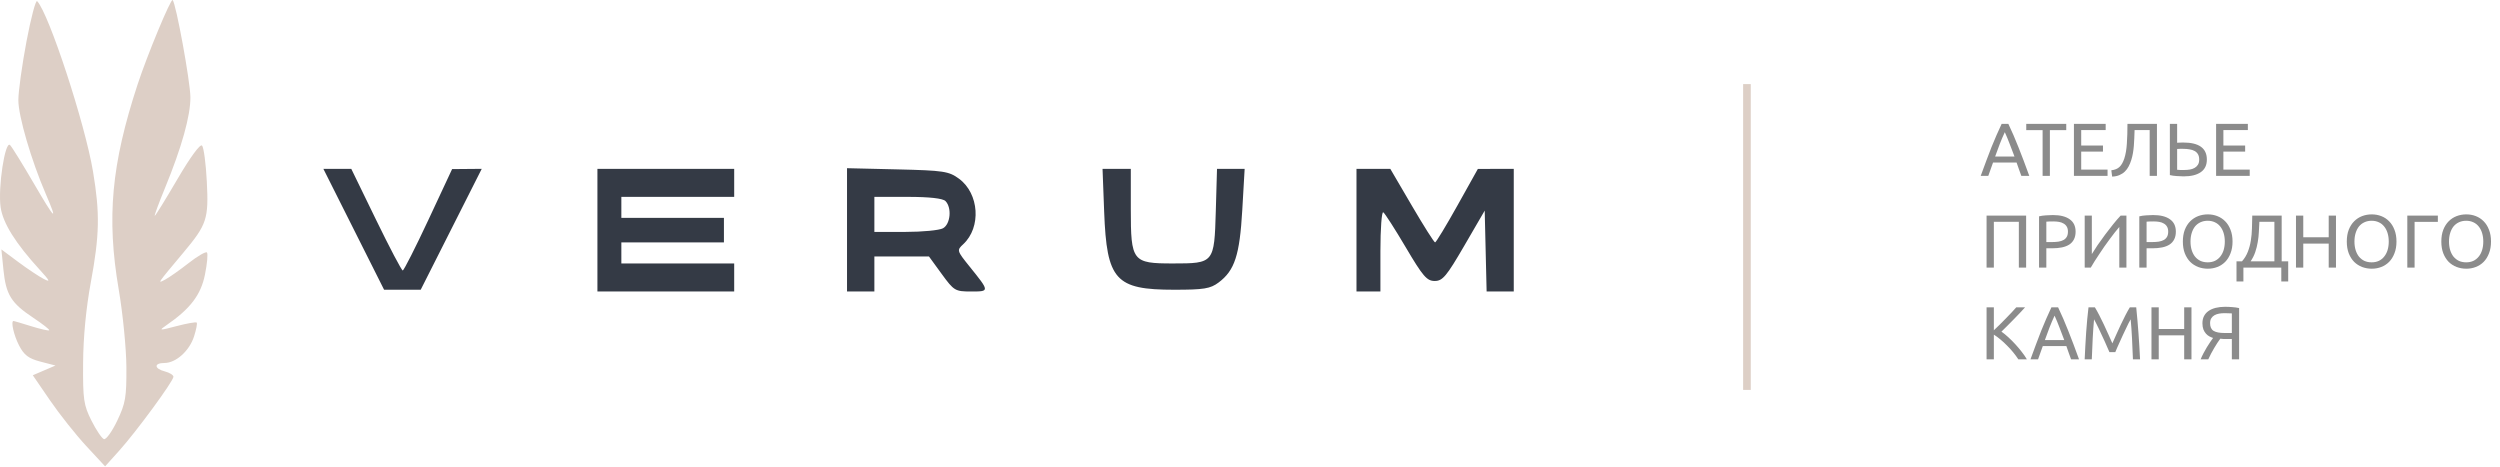
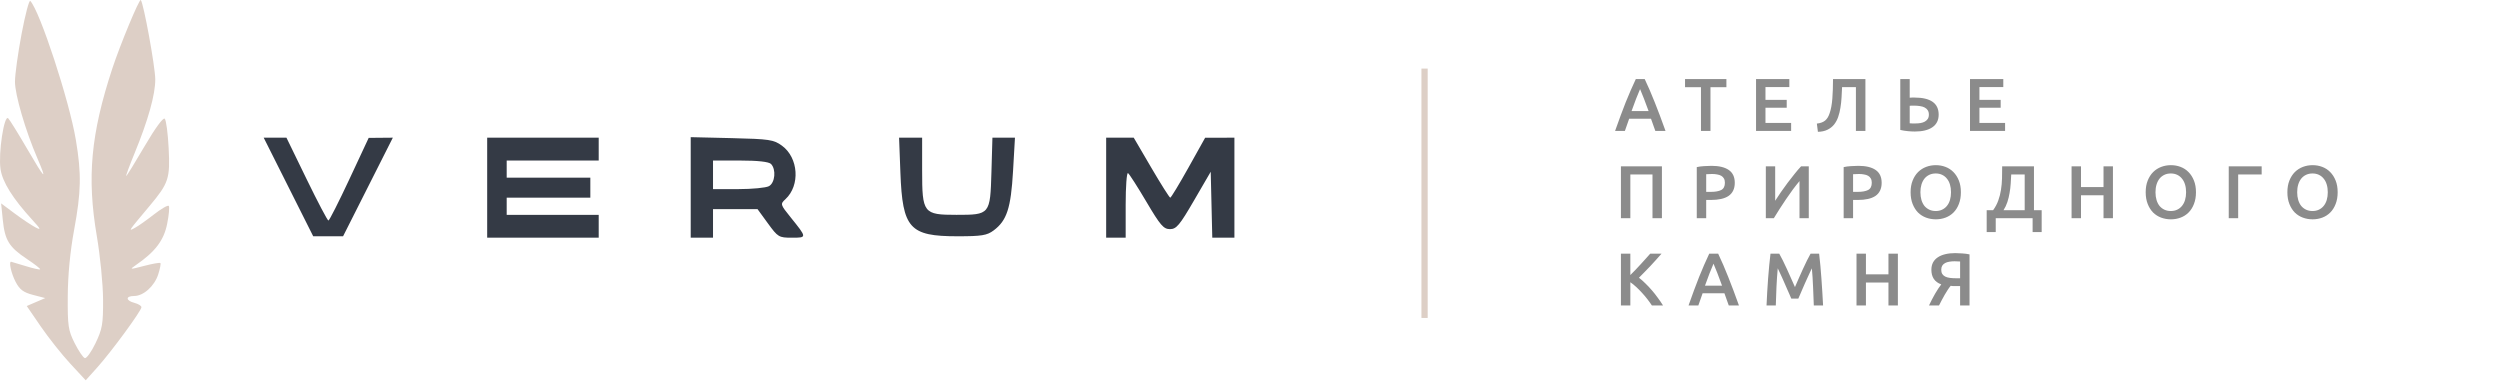
- <svg xmlns="http://www.w3.org/2000/svg" width="327" height="61" viewBox="0 0 327 61" fill="none">
+ <svg xmlns="http://www.w3.org/2000/svg" width="401" height="61" viewBox="0 0 401 61" fill="none">
  <rect x="228" y="11" width="1" height="40" fill="#DDCFC6" />
  <path fill-rule="evenodd" clip-rule="evenodd" d="M46.268 29.991L50.239 37.898H52.634H55.029L59.02 29.991L63.012 22.084L61.073 22.101L59.136 22.118L56.039 28.748C54.336 32.394 52.823 35.377 52.678 35.377C52.532 35.377 50.958 32.386 49.179 28.73L45.946 22.084H44.122H42.297L46.268 29.991ZM78.143 30.105V38.127H87.087H96.032V36.293V34.46H88.653H81.273V33.085V31.71H87.982H94.69V30.105V28.501H87.982H81.273V27.126V25.751H88.653H96.032V23.917V22.084H87.087H78.143V30.105ZM110.79 30.063V38.127H112.579H114.368V35.835V33.543H117.938H121.506L123.176 35.835C124.778 38.035 124.933 38.127 127.012 38.127C129.461 38.127 129.462 38.141 126.824 34.866C125.15 32.788 125.136 32.737 125.989 31.946C128.374 29.734 128.083 25.31 125.426 23.367C124.107 22.403 123.421 22.3 117.387 22.156L110.79 22V30.063ZM144.424 27.699C144.763 36.645 145.888 37.898 153.58 37.898C157.473 37.898 158.314 37.761 159.394 36.951C161.499 35.373 162.149 33.384 162.49 27.47L162.8 22.084H160.993H159.185L159.026 27.622C158.83 34.415 158.793 34.46 153.415 34.46C148.113 34.46 147.91 34.198 147.91 27.355V22.084H146.061H144.212L144.424 27.699ZM177.428 30.105V38.127H178.993H180.558V32.828C180.558 29.915 180.727 27.637 180.933 27.768C181.139 27.898 182.47 29.973 183.89 32.378C186.113 36.144 186.636 36.752 187.661 36.752C188.691 36.752 189.206 36.139 191.524 32.15L194.199 27.548L194.325 32.838L194.45 38.127H196.225H198V30.105V22.084L195.652 22.09L193.304 22.097L190.621 26.9C189.145 29.542 187.835 31.705 187.71 31.707C187.585 31.708 186.216 29.544 184.667 26.897L181.851 22.084H179.639H177.428V30.105ZM123.671 26.301C124.521 27.172 124.323 29.322 123.342 29.86C122.866 30.121 120.653 30.334 118.423 30.334H114.368V28.043V25.751H118.751C121.564 25.751 123.326 25.948 123.671 26.301Z" fill="#343A45" />
  <path d="M2.401 13.101C2.401 11.966 2.88 8.511 3.464 5.422C4.048 2.333 4.676 -0.039 4.858 0.151C6.393 1.75 11.121 16.167 12.168 22.443C13.082 27.92 13.025 30.736 11.875 36.952C11.256 40.301 10.891 44.123 10.869 47.487C10.838 52.269 10.941 52.98 11.962 55.015C12.582 56.251 13.316 57.34 13.595 57.436C13.873 57.531 14.654 56.451 15.329 55.036C16.42 52.752 16.554 51.966 16.532 48.023C16.518 45.581 16.066 41.004 15.527 37.852C13.926 28.472 14.569 21.495 18 11.038C19.256 7.208 22.347 -0.234 22.581 0.006C23.023 0.459 24.886 10.643 24.904 12.709C24.925 15.133 23.762 19.292 21.583 24.587C20.76 26.589 20.157 28.227 20.244 28.227C20.331 28.227 21.666 26.067 23.21 23.426C24.897 20.544 26.182 18.792 26.426 19.042C26.65 19.272 26.932 21.392 27.052 23.754C27.302 28.647 27.065 29.364 23.988 33.04C20.468 37.244 20.536 37.143 21.634 36.553C22.163 36.269 23.541 35.297 24.697 34.392C25.853 33.488 26.92 32.872 27.068 33.023C27.216 33.175 27.1 34.478 26.809 35.92C26.276 38.567 24.896 40.382 21.792 42.52C20.727 43.253 20.789 43.26 23.113 42.651C24.454 42.299 25.631 42.093 25.729 42.193C25.826 42.293 25.67 43.107 25.382 44.002C24.77 45.903 23.014 47.478 21.508 47.478C20.111 47.478 20.151 48.218 21.568 48.583C22.183 48.742 22.686 49.055 22.686 49.281C22.686 49.846 17.862 56.422 15.602 58.937L13.748 61L11.273 58.33C9.912 56.861 7.784 54.179 6.544 52.371L4.29 49.083L5.774 48.447L7.257 47.811L5.292 47.301C3.745 46.899 3.15 46.451 2.497 45.194C1.8 43.854 1.378 41.965 1.778 41.983C1.84 41.986 2.879 42.295 4.088 42.671C5.297 43.047 6.354 43.285 6.436 43.202C6.518 43.117 5.571 42.375 4.331 41.551C1.456 39.642 0.777 38.545 0.448 35.274L0.181 32.624L2.377 34.259C3.585 35.158 5.077 36.153 5.692 36.471C6.637 36.959 6.558 36.773 5.186 35.273C2.031 31.824 0.387 29.195 0.083 27.116C-0.288 24.581 0.667 18.31 1.322 18.981C1.572 19.237 2.958 21.474 4.401 23.952C7.235 28.816 7.624 29.164 5.989 25.374C4.089 20.972 2.4 15.194 2.401 13.101Z" fill="#DDCFC6" />
-   <path d="M264.389 23C264.278 22.706 264.173 22.418 264.075 22.136C263.977 21.848 263.875 21.557 263.77 21.263H260.688L260.07 23H259.079C259.34 22.28 259.586 21.616 259.815 21.007C260.044 20.392 260.266 19.81 260.482 19.26C260.705 18.71 260.924 18.187 261.14 17.69C261.356 17.186 261.582 16.689 261.817 16.198H262.691C262.926 16.689 263.152 17.186 263.368 17.69C263.584 18.187 263.8 18.71 264.016 19.26C264.238 19.81 264.464 20.392 264.693 21.007C264.922 21.616 265.168 22.28 265.429 23H264.389ZM263.496 20.477C263.286 19.908 263.077 19.358 262.867 18.828C262.665 18.292 262.452 17.778 262.229 17.287C262 17.778 261.781 18.292 261.572 18.828C261.369 19.358 261.166 19.908 260.963 20.477H263.496ZM270.265 16.198V17.022H268.125V23H267.173V17.022H265.033V16.198H270.265ZM271.27 23V16.198H275.422V17.012H272.222V19.034H275.069V19.829H272.222V22.185H275.668V23H271.27ZM279.204 17.012C279.191 17.379 279.178 17.735 279.165 18.082C279.152 18.423 279.132 18.756 279.106 19.084C279.08 19.404 279.041 19.718 278.988 20.026C278.936 20.333 278.864 20.634 278.772 20.929C278.681 21.223 278.566 21.502 278.429 21.763C278.298 22.018 278.131 22.244 277.928 22.441C277.732 22.63 277.496 22.784 277.221 22.902C276.953 23.02 276.636 23.085 276.269 23.098L276.161 22.274C276.619 22.221 276.973 22.077 277.221 21.842C277.477 21.606 277.686 21.246 277.85 20.762C278.033 20.212 278.147 19.551 278.193 18.779C278.246 18 278.272 17.14 278.272 16.198H282.129V23H281.177V17.012H279.204ZM288.657 20.87C288.657 21.603 288.392 22.153 287.862 22.519C287.332 22.886 286.586 23.069 285.624 23.069C285.349 23.069 285.048 23.056 284.721 23.029C284.394 23.01 284.093 22.967 283.818 22.902V16.198H284.77V18.671C284.901 18.658 285.032 18.652 285.163 18.652C285.3 18.645 285.434 18.642 285.565 18.642C287.626 18.642 288.657 19.384 288.657 20.87ZM287.656 20.87C287.656 20.595 287.604 20.366 287.499 20.183C287.394 20 287.247 19.856 287.057 19.751C286.874 19.646 286.651 19.574 286.39 19.535C286.134 19.489 285.85 19.466 285.536 19.466C285.411 19.466 285.284 19.466 285.153 19.466C285.029 19.466 284.901 19.473 284.77 19.486V22.205C284.888 22.218 285.019 22.228 285.163 22.234C285.313 22.234 285.493 22.234 285.703 22.234C285.958 22.234 286.203 22.215 286.439 22.175C286.674 22.136 286.88 22.064 287.057 21.959C287.24 21.855 287.384 21.717 287.489 21.547C287.6 21.371 287.656 21.145 287.656 20.87ZM289.866 23V16.198H294.019V17.012H290.819V19.034H293.665V19.829H290.819V22.185H294.264V23H289.866ZM265.017 28.198V35H264.065V29.012H260.796V35H259.844V28.198H265.017ZM268.514 28.129C269.469 28.129 270.202 28.312 270.712 28.679C271.229 29.039 271.488 29.578 271.488 30.298C271.488 30.691 271.416 31.028 271.272 31.309C271.134 31.584 270.932 31.81 270.663 31.987C270.401 32.157 270.081 32.281 269.701 32.36C269.322 32.438 268.893 32.477 268.415 32.477H267.66V35H266.707V28.296C266.976 28.23 267.274 28.188 267.601 28.168C267.934 28.142 268.239 28.129 268.514 28.129ZM268.592 28.963C268.186 28.963 267.876 28.973 267.66 28.993V31.663H268.376C268.703 31.663 268.998 31.643 269.26 31.604C269.521 31.558 269.741 31.486 269.917 31.388C270.1 31.283 270.241 31.142 270.339 30.966C270.437 30.789 270.487 30.563 270.487 30.288C270.487 30.027 270.434 29.811 270.33 29.641C270.231 29.471 270.094 29.336 269.917 29.238C269.747 29.134 269.548 29.061 269.318 29.022C269.089 28.983 268.847 28.963 268.592 28.963ZM272.679 35V28.198H273.612V33.233C273.821 32.886 274.076 32.49 274.377 32.045C274.685 31.601 275.009 31.149 275.349 30.691C275.696 30.226 276.043 29.778 276.39 29.346C276.743 28.908 277.074 28.525 277.381 28.198H278.137V35H277.204V29.69C277.021 29.899 276.822 30.141 276.606 30.416C276.39 30.691 276.167 30.985 275.938 31.299C275.709 31.607 275.477 31.928 275.241 32.261C275.012 32.595 274.79 32.926 274.574 33.253C274.358 33.573 274.155 33.884 273.965 34.185C273.782 34.486 273.618 34.758 273.474 35H272.679ZM281.627 28.129C282.582 28.129 283.315 28.312 283.826 28.679C284.342 29.039 284.601 29.578 284.601 30.298C284.601 30.691 284.529 31.028 284.385 31.309C284.248 31.584 284.045 31.81 283.776 31.987C283.515 32.157 283.194 32.281 282.814 32.36C282.435 32.438 282.006 32.477 281.529 32.477H280.773V35H279.821V28.296C280.089 28.23 280.387 28.188 280.714 28.168C281.048 28.142 281.352 28.129 281.627 28.129ZM281.705 28.963C281.3 28.963 280.989 28.973 280.773 28.993V31.663H281.489C281.817 31.663 282.111 31.643 282.373 31.604C282.635 31.558 282.854 31.486 283.03 31.388C283.214 31.283 283.354 31.142 283.453 30.966C283.551 30.789 283.6 30.563 283.6 30.288C283.6 30.027 283.547 29.811 283.443 29.641C283.345 29.471 283.207 29.336 283.03 29.238C282.86 29.134 282.661 29.061 282.432 29.022C282.203 28.983 281.961 28.963 281.705 28.963ZM285.518 31.594C285.518 31.012 285.603 30.498 285.773 30.053C285.95 29.608 286.185 29.238 286.48 28.944C286.781 28.643 287.128 28.417 287.52 28.266C287.919 28.116 288.341 28.041 288.786 28.041C289.225 28.041 289.637 28.116 290.023 28.266C290.416 28.417 290.759 28.643 291.054 28.944C291.348 29.238 291.581 29.608 291.751 30.053C291.927 30.498 292.016 31.012 292.016 31.594C292.016 32.176 291.927 32.69 291.751 33.135C291.581 33.58 291.348 33.953 291.054 34.254C290.759 34.548 290.416 34.771 290.023 34.922C289.637 35.072 289.225 35.147 288.786 35.147C288.341 35.147 287.919 35.072 287.52 34.922C287.128 34.771 286.781 34.548 286.48 34.254C286.185 33.953 285.95 33.58 285.773 33.135C285.603 32.69 285.518 32.176 285.518 31.594ZM286.519 31.594C286.519 32.006 286.571 32.383 286.676 32.723C286.781 33.056 286.928 33.341 287.118 33.577C287.314 33.812 287.55 33.995 287.824 34.126C288.106 34.251 288.42 34.313 288.767 34.313C289.114 34.313 289.424 34.251 289.699 34.126C289.974 33.995 290.206 33.812 290.396 33.577C290.592 33.341 290.743 33.056 290.848 32.723C290.952 32.383 291.005 32.006 291.005 31.594C291.005 31.182 290.952 30.809 290.848 30.475C290.743 30.135 290.592 29.847 290.396 29.611C290.206 29.376 289.974 29.196 289.699 29.071C289.424 28.94 289.114 28.875 288.767 28.875C288.42 28.875 288.106 28.94 287.824 29.071C287.55 29.196 287.314 29.376 287.118 29.611C286.928 29.847 286.781 30.135 286.676 30.475C286.571 30.809 286.519 31.182 286.519 31.594ZM293.437 35V36.816H292.534V34.185H293.251C293.585 33.806 293.84 33.387 294.017 32.929C294.2 32.464 294.331 31.977 294.409 31.466C294.494 30.949 294.543 30.416 294.556 29.866C294.576 29.317 294.589 28.761 294.596 28.198H298.443V34.185H299.297V36.816H298.394V35H293.437ZM295.528 29.012C295.509 29.444 295.486 29.886 295.459 30.337C295.44 30.782 295.391 31.227 295.312 31.672C295.24 32.111 295.132 32.543 294.988 32.968C294.844 33.394 294.641 33.799 294.38 34.185H297.491V29.012H295.528ZM304.595 28.198H305.547V35H304.595V31.859H301.267V35H300.315V28.198H301.267V31.034H304.595V28.198ZM306.961 31.594C306.961 31.012 307.046 30.498 307.216 30.053C307.393 29.608 307.628 29.238 307.923 28.944C308.224 28.643 308.571 28.417 308.963 28.266C309.362 28.116 309.785 28.041 310.23 28.041C310.668 28.041 311.08 28.116 311.466 28.266C311.859 28.417 312.202 28.643 312.497 28.944C312.791 29.238 313.024 29.608 313.194 30.053C313.371 30.498 313.459 31.012 313.459 31.594C313.459 32.176 313.371 32.69 313.194 33.135C313.024 33.58 312.791 33.953 312.497 34.254C312.202 34.548 311.859 34.771 311.466 34.922C311.08 35.072 310.668 35.147 310.23 35.147C309.785 35.147 309.362 35.072 308.963 34.922C308.571 34.771 308.224 34.548 307.923 34.254C307.628 33.953 307.393 33.58 307.216 33.135C307.046 32.69 306.961 32.176 306.961 31.594ZM307.962 31.594C307.962 32.006 308.014 32.383 308.119 32.723C308.224 33.056 308.371 33.341 308.561 33.577C308.757 33.812 308.993 33.995 309.268 34.126C309.549 34.251 309.863 34.313 310.21 34.313C310.557 34.313 310.868 34.251 311.142 34.126C311.417 33.995 311.65 33.812 311.839 33.577C312.036 33.341 312.186 33.056 312.291 32.723C312.396 32.383 312.448 32.006 312.448 31.594C312.448 31.182 312.396 30.809 312.291 30.475C312.186 30.135 312.036 29.847 311.839 29.611C311.65 29.376 311.417 29.196 311.142 29.071C310.868 28.94 310.557 28.875 310.21 28.875C309.863 28.875 309.549 28.94 309.268 29.071C308.993 29.196 308.757 29.376 308.561 29.611C308.371 29.847 308.224 30.135 308.119 30.475C308.014 30.809 307.962 31.182 307.962 31.594ZM318.871 28.198V29.022H315.828V35H314.876V28.198H318.871ZM319.326 31.594C319.326 31.012 319.411 30.498 319.582 30.053C319.758 29.608 319.994 29.238 320.288 28.944C320.589 28.643 320.936 28.417 321.329 28.266C321.728 28.116 322.15 28.041 322.595 28.041C323.033 28.041 323.446 28.116 323.832 28.266C324.224 28.417 324.568 28.643 324.862 28.944C325.157 29.238 325.389 29.608 325.559 30.053C325.736 30.498 325.824 31.012 325.824 31.594C325.824 32.176 325.736 32.69 325.559 33.135C325.389 33.58 325.157 33.953 324.862 34.254C324.568 34.548 324.224 34.771 323.832 34.922C323.446 35.072 323.033 35.147 322.595 35.147C322.15 35.147 321.728 35.072 321.329 34.922C320.936 34.771 320.589 34.548 320.288 34.254C319.994 33.953 319.758 33.58 319.582 33.135C319.411 32.69 319.326 32.176 319.326 31.594ZM320.328 31.594C320.328 32.006 320.38 32.383 320.485 32.723C320.589 33.056 320.737 33.341 320.926 33.577C321.123 33.812 321.358 33.995 321.633 34.126C321.914 34.251 322.229 34.313 322.575 34.313C322.922 34.313 323.233 34.251 323.508 34.126C323.783 33.995 324.015 33.812 324.205 33.577C324.401 33.341 324.552 33.056 324.656 32.723C324.761 32.383 324.813 32.006 324.813 31.594C324.813 31.182 324.761 30.809 324.656 30.475C324.552 30.135 324.401 29.847 324.205 29.611C324.015 29.376 323.783 29.196 323.508 29.071C323.233 28.94 322.922 28.875 322.575 28.875C322.229 28.875 321.914 28.94 321.633 29.071C321.358 29.196 321.123 29.376 320.926 29.611C320.737 29.847 320.589 30.135 320.485 30.475C320.38 30.809 320.328 31.182 320.328 31.594ZM264.88 40.198C264.677 40.42 264.448 40.669 264.193 40.944C263.937 41.212 263.669 41.49 263.388 41.778C263.113 42.059 262.838 42.337 262.563 42.612C262.288 42.887 262.03 43.142 261.788 43.378C262.069 43.574 262.367 43.816 262.681 44.104C262.995 44.392 263.303 44.7 263.604 45.027C263.905 45.354 264.186 45.688 264.448 46.028C264.716 46.368 264.939 46.692 265.115 47H263.996C263.8 46.692 263.574 46.385 263.319 46.077C263.064 45.763 262.792 45.465 262.504 45.184C262.223 44.896 261.935 44.631 261.64 44.389C261.353 44.147 261.071 43.941 260.796 43.771V47H259.844V40.198H260.796V43.201C261.025 42.985 261.277 42.743 261.552 42.475C261.827 42.2 262.098 41.925 262.367 41.65C262.635 41.376 262.887 41.114 263.123 40.865C263.365 40.61 263.568 40.388 263.731 40.198H264.88ZM270.898 47C270.786 46.706 270.682 46.418 270.583 46.136C270.485 45.848 270.384 45.557 270.279 45.263H267.197L266.579 47H265.587C265.849 46.28 266.094 45.616 266.323 45.007C266.552 44.392 266.775 43.81 266.991 43.26C267.213 42.711 267.433 42.187 267.649 41.69C267.864 41.186 268.09 40.688 268.326 40.198H269.199C269.435 40.688 269.661 41.186 269.877 41.69C270.093 42.187 270.309 42.711 270.525 43.26C270.747 43.81 270.973 44.392 271.202 45.007C271.431 45.616 271.676 46.28 271.938 47H270.898ZM270.004 44.477C269.795 43.908 269.585 43.358 269.376 42.828C269.173 42.292 268.961 41.778 268.738 41.287C268.509 41.778 268.29 42.292 268.08 42.828C267.878 43.358 267.675 43.908 267.472 44.477H270.004ZM275.914 46.058C275.849 45.901 275.76 45.701 275.649 45.459C275.544 45.217 275.43 44.955 275.306 44.674C275.181 44.392 275.047 44.104 274.903 43.81C274.766 43.509 274.635 43.227 274.511 42.966C274.386 42.697 274.268 42.459 274.157 42.249C274.052 42.04 273.967 41.88 273.902 41.768C273.83 42.54 273.771 43.378 273.725 44.281C273.679 45.178 273.64 46.084 273.607 47H272.675C272.701 46.411 272.731 45.819 272.763 45.223C272.796 44.621 272.832 44.032 272.871 43.456C272.917 42.874 272.963 42.308 273.009 41.758C273.061 41.209 273.117 40.688 273.176 40.198H274.01C274.187 40.486 274.376 40.826 274.579 41.218C274.782 41.611 274.985 42.023 275.188 42.455C275.391 42.881 275.587 43.309 275.777 43.741C275.967 44.166 276.14 44.556 276.297 44.909C276.454 44.556 276.627 44.166 276.817 43.741C277.007 43.309 277.203 42.881 277.406 42.455C277.609 42.023 277.812 41.611 278.015 41.218C278.218 40.826 278.407 40.486 278.584 40.198H279.418C279.641 42.39 279.808 44.657 279.919 47H278.987C278.954 46.084 278.915 45.178 278.869 44.281C278.823 43.378 278.764 42.54 278.692 41.768C278.627 41.88 278.538 42.04 278.427 42.249C278.322 42.459 278.208 42.697 278.083 42.966C277.959 43.227 277.825 43.509 277.681 43.81C277.544 44.104 277.413 44.392 277.288 44.674C277.164 44.955 277.046 45.217 276.935 45.459C276.83 45.701 276.745 45.901 276.68 46.058H275.914ZM285.692 40.198H286.644V47H285.692V43.859H282.364V47H281.412V40.198H282.364V43.034H285.692V40.198ZM290.973 40.963C290.725 40.963 290.486 40.983 290.257 41.022C290.034 41.062 289.835 41.13 289.658 41.228C289.481 41.327 289.341 41.461 289.236 41.631C289.131 41.801 289.079 42.014 289.079 42.269C289.079 42.753 289.233 43.09 289.54 43.28C289.854 43.463 290.322 43.555 290.944 43.555H291.925V40.993C291.853 40.993 291.768 40.989 291.67 40.983C291.585 40.976 291.484 40.973 291.366 40.973C291.255 40.967 291.124 40.963 290.973 40.963ZM291.052 40.129C291.189 40.129 291.336 40.132 291.493 40.139C291.65 40.145 291.808 40.155 291.965 40.168C292.128 40.181 292.289 40.198 292.446 40.217C292.603 40.237 292.747 40.263 292.877 40.296V47H291.925V44.34H291.111C291.019 44.34 290.921 44.34 290.816 44.34C290.718 44.333 290.584 44.32 290.414 44.301C290.296 44.458 290.168 44.641 290.031 44.85C289.893 45.06 289.756 45.282 289.619 45.518C289.481 45.753 289.344 45.999 289.206 46.254C289.076 46.509 288.954 46.758 288.843 47H287.842C287.947 46.745 288.071 46.48 288.215 46.205C288.359 45.93 288.506 45.668 288.657 45.42C288.814 45.171 288.961 44.942 289.098 44.733C289.242 44.517 289.367 44.34 289.471 44.203C289.321 44.157 289.164 44.091 289 44.006C288.837 43.921 288.686 43.803 288.549 43.653C288.411 43.502 288.297 43.316 288.205 43.093C288.12 42.864 288.078 42.593 288.078 42.279C288.078 41.925 288.146 41.614 288.284 41.346C288.421 41.078 288.617 40.855 288.873 40.679C289.134 40.495 289.448 40.358 289.815 40.266C290.181 40.175 290.594 40.129 291.052 40.129Z" fill="#8B8B8B" />
+   <path d="M265.516 21C265.404 20.672 265.288 20.348 265.168 20.028C265.048 19.708 264.932 19.38 264.82 19.044H261.316C261.204 19.38 261.088 19.712 260.968 20.04C260.856 20.36 260.744 20.68 260.632 21H259.06C259.372 20.112 259.668 19.292 259.948 18.54C260.228 17.788 260.5 17.076 260.764 16.404C261.036 15.732 261.304 15.092 261.568 14.484C261.832 13.876 262.104 13.276 262.384 12.684H263.812C264.092 13.276 264.364 13.876 264.628 14.484C264.892 15.092 265.156 15.732 265.42 16.404C265.692 17.076 265.968 17.788 266.248 18.54C266.536 19.292 266.836 20.112 267.148 21H265.516ZM263.068 14.292C262.884 14.716 262.672 15.232 262.432 15.84C262.2 16.448 261.956 17.108 261.7 17.82H264.436C264.18 17.108 263.932 16.444 263.692 15.828C263.452 15.212 263.244 14.7 263.068 14.292ZM276.915 12.684V13.992H274.359V21H272.835V13.992H270.279V12.684H276.915ZM281.669 21V12.684H287.009V13.968H283.181V16.02H286.589V17.28H283.181V19.716H287.297V21H281.669ZM295.468 13.98C295.444 14.524 295.416 15.08 295.384 15.648C295.352 16.208 295.292 16.752 295.204 17.28C295.124 17.8 295.004 18.292 294.844 18.756C294.684 19.22 294.464 19.628 294.184 19.98C293.904 20.324 293.552 20.6 293.128 20.808C292.712 21.016 292.2 21.128 291.592 21.144L291.424 19.824C291.712 19.792 291.964 19.736 292.18 19.656C292.396 19.576 292.584 19.472 292.744 19.344C292.904 19.208 293.044 19.044 293.164 18.852C293.284 18.652 293.388 18.42 293.476 18.156C293.692 17.532 293.836 16.752 293.908 15.816C293.98 14.88 294.016 13.836 294.016 12.684H299.212V21H297.688V13.98H295.468ZM310.962 18.384C310.962 19.272 310.626 19.948 309.954 20.412C309.29 20.868 308.354 21.096 307.146 21.096C306.81 21.096 306.43 21.076 306.006 21.036C305.59 20.996 305.19 20.932 304.806 20.844V12.684H306.318V15.672C306.454 15.656 306.582 15.648 306.702 15.648C306.822 15.648 306.946 15.648 307.074 15.648C309.666 15.648 310.962 16.56 310.962 18.384ZM306.966 16.944C306.87 16.944 306.766 16.944 306.654 16.944C306.542 16.944 306.43 16.952 306.318 16.968V19.776C306.43 19.784 306.558 19.792 306.702 19.8C306.854 19.8 307.034 19.8 307.242 19.8C307.522 19.8 307.79 19.78 308.046 19.74C308.31 19.692 308.538 19.616 308.73 19.512C308.93 19.4 309.09 19.256 309.21 19.08C309.33 18.896 309.39 18.664 309.39 18.384C309.39 18.104 309.33 17.872 309.21 17.688C309.098 17.504 308.934 17.356 308.718 17.244C308.51 17.132 308.258 17.056 307.962 17.016C307.666 16.968 307.334 16.944 306.966 16.944ZM315.988 21V12.684H321.328V13.968H317.5V16.02H320.908V17.28H317.5V19.716H321.616V21H315.988ZM266.572 26.684V35H265.06V27.98H261.508V35H259.996V26.684H266.572ZM274.514 26.6C275.722 26.6 276.646 26.82 277.286 27.26C277.934 27.7 278.258 28.388 278.258 29.324C278.258 29.812 278.17 30.232 277.994 30.584C277.826 30.928 277.578 31.212 277.25 31.436C276.922 31.652 276.522 31.812 276.05 31.916C275.578 32.02 275.038 32.072 274.43 32.072H273.674V35H272.162V26.804C272.514 26.724 272.902 26.672 273.326 26.648C273.758 26.616 274.154 26.6 274.514 26.6ZM274.622 27.908C274.238 27.908 273.922 27.92 273.674 27.944V30.776H274.406C275.134 30.776 275.694 30.676 276.086 30.476C276.478 30.268 276.674 29.88 276.674 29.312C276.674 29.04 276.622 28.812 276.518 28.628C276.414 28.444 276.27 28.3 276.086 28.196C275.902 28.092 275.682 28.02 275.426 27.98C275.178 27.932 274.91 27.908 274.622 27.908ZM283.239 35V26.684H284.739V32.204C285.011 31.772 285.319 31.308 285.663 30.812C286.015 30.308 286.375 29.808 286.743 29.312C287.119 28.816 287.491 28.34 287.859 27.884C288.227 27.42 288.571 27.02 288.891 26.684H290.127V35H288.639V29.048C288.303 29.448 287.947 29.9 287.571 30.404C287.203 30.9 286.839 31.416 286.479 31.952C286.119 32.48 285.771 33.008 285.435 33.536C285.099 34.056 284.795 34.544 284.523 35H283.239ZM298.074 26.6C299.282 26.6 300.206 26.82 300.846 27.26C301.494 27.7 301.818 28.388 301.818 29.324C301.818 29.812 301.73 30.232 301.554 30.584C301.386 30.928 301.138 31.212 300.81 31.436C300.482 31.652 300.082 31.812 299.61 31.916C299.138 32.02 298.598 32.072 297.99 32.072H297.234V35H295.722V26.804C296.074 26.724 296.462 26.672 296.886 26.648C297.318 26.616 297.714 26.6 298.074 26.6ZM298.182 27.908C297.798 27.908 297.482 27.92 297.234 27.944V30.776H297.966C298.694 30.776 299.254 30.676 299.646 30.476C300.038 30.268 300.234 29.88 300.234 29.312C300.234 29.04 300.182 28.812 300.078 28.628C299.974 28.444 299.83 28.3 299.646 28.196C299.462 28.092 299.242 28.02 298.986 27.98C298.738 27.932 298.47 27.908 298.182 27.908ZM308.034 30.836C308.034 31.292 308.09 31.708 308.202 32.084C308.314 32.452 308.474 32.768 308.682 33.032C308.898 33.288 309.158 33.488 309.462 33.632C309.766 33.776 310.11 33.848 310.494 33.848C310.87 33.848 311.21 33.776 311.514 33.632C311.818 33.488 312.074 33.288 312.282 33.032C312.498 32.768 312.662 32.452 312.774 32.084C312.886 31.708 312.942 31.292 312.942 30.836C312.942 30.38 312.886 29.968 312.774 29.6C312.662 29.224 312.498 28.908 312.282 28.652C312.074 28.388 311.818 28.184 311.514 28.04C311.21 27.896 310.87 27.824 310.494 27.824C310.11 27.824 309.766 27.896 309.462 28.04C309.158 28.184 308.898 28.388 308.682 28.652C308.474 28.916 308.314 29.232 308.202 29.6C308.09 29.968 308.034 30.38 308.034 30.836ZM314.526 30.836C314.526 31.548 314.418 32.176 314.202 32.72C313.994 33.264 313.706 33.72 313.338 34.088C312.978 34.448 312.554 34.72 312.066 34.904C311.578 35.088 311.058 35.18 310.506 35.18C309.954 35.18 309.43 35.088 308.934 34.904C308.446 34.72 308.018 34.448 307.65 34.088C307.29 33.72 307.002 33.264 306.786 32.72C306.57 32.176 306.462 31.548 306.462 30.836C306.462 30.124 306.57 29.5 306.786 28.964C307.002 28.42 307.294 27.964 307.662 27.596C308.038 27.228 308.47 26.952 308.958 26.768C309.446 26.584 309.962 26.492 310.506 26.492C311.05 26.492 311.566 26.584 312.054 26.768C312.542 26.952 312.966 27.228 313.326 27.596C313.694 27.964 313.986 28.42 314.202 28.964C314.418 29.5 314.526 30.124 314.526 30.836ZM318.664 33.716H319.696C320.056 33.22 320.332 32.7 320.524 32.156C320.724 31.604 320.868 31.036 320.956 30.452C321.052 29.86 321.108 29.252 321.124 28.628C321.14 27.996 321.148 27.348 321.148 26.684H326.248V33.716H327.484V37.22H326.032V35H320.116V37.22H318.664V33.716ZM322.6 27.98C322.576 28.46 322.548 28.952 322.516 29.456C322.484 29.96 322.424 30.46 322.336 30.956C322.256 31.444 322.14 31.924 321.988 32.396C321.836 32.86 321.628 33.3 321.364 33.716H324.76V27.98H322.6ZM337.404 26.684H338.916V35H337.404V31.316H333.792V35H332.28V26.684H333.792V30.008H337.404V26.684ZM345.741 30.836C345.741 31.292 345.797 31.708 345.909 32.084C346.021 32.452 346.181 32.768 346.389 33.032C346.605 33.288 346.865 33.488 347.169 33.632C347.473 33.776 347.817 33.848 348.201 33.848C348.577 33.848 348.917 33.776 349.221 33.632C349.525 33.488 349.781 33.288 349.989 33.032C350.205 32.768 350.369 32.452 350.481 32.084C350.593 31.708 350.649 31.292 350.649 30.836C350.649 30.38 350.593 29.968 350.481 29.6C350.369 29.224 350.205 28.908 349.989 28.652C349.781 28.388 349.525 28.184 349.221 28.04C348.917 27.896 348.577 27.824 348.201 27.824C347.817 27.824 347.473 27.896 347.169 28.04C346.865 28.184 346.605 28.388 346.389 28.652C346.181 28.916 346.021 29.232 345.909 29.6C345.797 29.968 345.741 30.38 345.741 30.836ZM352.233 30.836C352.233 31.548 352.125 32.176 351.909 32.72C351.701 33.264 351.413 33.72 351.045 34.088C350.685 34.448 350.261 34.72 349.773 34.904C349.285 35.088 348.765 35.18 348.213 35.18C347.661 35.18 347.137 35.088 346.641 34.904C346.153 34.72 345.725 34.448 345.357 34.088C344.997 33.72 344.709 33.264 344.493 32.72C344.277 32.176 344.169 31.548 344.169 30.836C344.169 30.124 344.277 29.5 344.493 28.964C344.709 28.42 345.001 27.964 345.369 27.596C345.745 27.228 346.177 26.952 346.665 26.768C347.153 26.584 347.669 26.492 348.213 26.492C348.757 26.492 349.273 26.584 349.761 26.768C350.249 26.952 350.673 27.228 351.033 27.596C351.401 27.964 351.693 28.42 351.909 28.964C352.125 29.5 352.233 30.124 352.233 30.836ZM359.003 35H357.491V26.684H362.771V27.98H359.003V35ZM368.468 30.836C368.468 31.292 368.524 31.708 368.636 32.084C368.748 32.452 368.908 32.768 369.116 33.032C369.332 33.288 369.592 33.488 369.896 33.632C370.2 33.776 370.544 33.848 370.928 33.848C371.304 33.848 371.644 33.776 371.948 33.632C372.252 33.488 372.508 33.288 372.716 33.032C372.932 32.768 373.096 32.452 373.208 32.084C373.32 31.708 373.376 31.292 373.376 30.836C373.376 30.38 373.32 29.968 373.208 29.6C373.096 29.224 372.932 28.908 372.716 28.652C372.508 28.388 372.252 28.184 371.948 28.04C371.644 27.896 371.304 27.824 370.928 27.824C370.544 27.824 370.2 27.896 369.896 28.04C369.592 28.184 369.332 28.388 369.116 28.652C368.908 28.916 368.748 29.232 368.636 29.6C368.524 29.968 368.468 30.38 368.468 30.836ZM374.96 30.836C374.96 31.548 374.852 32.176 374.636 32.72C374.428 33.264 374.14 33.72 373.772 34.088C373.412 34.448 372.988 34.72 372.5 34.904C372.012 35.088 371.492 35.18 370.94 35.18C370.388 35.18 369.864 35.088 369.368 34.904C368.88 34.72 368.452 34.448 368.084 34.088C367.724 33.72 367.436 33.264 367.22 32.72C367.004 32.176 366.896 31.548 366.896 30.836C366.896 30.124 367.004 29.5 367.22 28.964C367.436 28.42 367.728 27.964 368.096 27.596C368.472 27.228 368.904 26.952 369.392 26.768C369.88 26.584 370.396 26.492 370.94 26.492C371.484 26.492 372 26.584 372.488 26.768C372.976 26.952 373.4 27.228 373.76 27.596C374.128 27.964 374.42 28.42 374.636 28.964C374.852 29.5 374.96 30.124 374.96 30.836ZM264.964 49C264.756 48.68 264.516 48.344 264.244 47.992C263.972 47.64 263.684 47.3 263.38 46.972C263.084 46.644 262.776 46.332 262.456 46.036C262.136 45.74 261.82 45.484 261.508 45.268V49H259.996V40.684H261.508V44.116C261.772 43.852 262.048 43.572 262.336 43.276C262.624 42.972 262.908 42.668 263.188 42.364C263.476 42.052 263.748 41.752 264.004 41.464C264.26 41.176 264.492 40.916 264.7 40.684H266.512C266.248 40.988 265.968 41.304 265.672 41.632C265.376 41.96 265.072 42.292 264.76 42.628C264.448 42.956 264.132 43.284 263.812 43.612C263.5 43.94 263.192 44.252 262.888 44.548C263.224 44.804 263.564 45.104 263.908 45.448C264.26 45.784 264.604 46.148 264.94 46.54C265.276 46.924 265.596 47.328 265.9 47.752C266.212 48.168 266.496 48.584 266.752 49H264.964ZM277.296 49C277.184 48.672 277.068 48.348 276.948 48.028C276.828 47.708 276.712 47.38 276.6 47.044H273.096C272.984 47.38 272.868 47.712 272.748 48.04C272.636 48.36 272.524 48.68 272.412 49H270.84C271.152 48.112 271.448 47.292 271.728 46.54C272.008 45.788 272.28 45.076 272.544 44.404C272.816 43.732 273.084 43.092 273.348 42.484C273.612 41.876 273.884 41.276 274.164 40.684H275.592C275.872 41.276 276.144 41.876 276.408 42.484C276.672 43.092 276.936 43.732 277.2 44.404C277.472 45.076 277.748 45.788 278.028 46.54C278.316 47.292 278.616 48.112 278.928 49H277.296ZM274.848 42.292C274.664 42.716 274.452 43.232 274.212 43.84C273.98 44.448 273.736 45.108 273.48 45.82H276.216C275.96 45.108 275.712 44.444 275.472 43.828C275.232 43.212 275.024 42.7 274.848 42.292ZM285.391 40.684C285.567 40.988 285.763 41.36 285.979 41.8C286.195 42.24 286.415 42.704 286.639 43.192C286.863 43.672 287.083 44.164 287.299 44.668C287.523 45.164 287.727 45.624 287.911 46.048C288.095 45.624 288.295 45.164 288.511 44.668C288.727 44.164 288.947 43.672 289.171 43.192C289.395 42.704 289.615 42.24 289.831 41.8C290.047 41.36 290.243 40.988 290.419 40.684H291.787C291.859 41.292 291.927 41.94 291.991 42.628C292.055 43.308 292.111 44.008 292.159 44.728C292.215 45.44 292.263 46.16 292.303 46.888C292.351 47.608 292.391 48.312 292.423 49H290.935C290.903 48.032 290.863 47.036 290.815 46.012C290.775 44.988 290.711 43.996 290.623 43.036C290.535 43.22 290.431 43.44 290.311 43.696C290.191 43.952 290.063 44.232 289.927 44.536C289.791 44.832 289.651 45.14 289.507 45.46C289.371 45.78 289.235 46.092 289.099 46.396C288.971 46.692 288.851 46.972 288.739 47.236C288.627 47.492 288.531 47.712 288.451 47.896H287.323C287.243 47.712 287.147 47.488 287.035 47.224C286.923 46.96 286.799 46.68 286.663 46.384C286.535 46.08 286.399 45.768 286.255 45.448C286.119 45.128 285.983 44.82 285.847 44.524C285.711 44.228 285.583 43.952 285.463 43.696C285.343 43.432 285.239 43.212 285.151 43.036C285.063 43.996 284.995 44.988 284.947 46.012C284.907 47.036 284.871 48.032 284.839 49H283.351C283.383 48.312 283.419 47.6 283.459 46.864C283.507 46.128 283.555 45.4 283.603 44.68C283.659 43.952 283.719 43.248 283.783 42.568C283.847 41.888 283.915 41.26 283.987 40.684H285.391ZM302.908 40.684H304.42V49H302.908V45.316H299.296V49H297.784V40.684H299.296V44.008H302.908V40.684ZM313.621 40.6C313.949 40.6 314.321 40.616 314.737 40.648C315.153 40.672 315.545 40.724 315.913 40.804V49H314.401V45.88H313.525C313.421 45.88 313.313 45.88 313.201 45.88C313.089 45.872 312.985 45.86 312.889 45.844C312.729 46.036 312.569 46.256 312.409 46.504C312.249 46.744 312.089 47.004 311.929 47.284C311.777 47.556 311.621 47.84 311.461 48.136C311.309 48.424 311.161 48.712 311.017 49H309.409C309.553 48.688 309.709 48.372 309.877 48.052C310.045 47.732 310.213 47.424 310.381 47.128C310.557 46.824 310.729 46.544 310.897 46.288C311.073 46.024 311.233 45.8 311.377 45.616C310.833 45.416 310.433 45.12 310.177 44.728C309.921 44.336 309.793 43.852 309.793 43.276C309.793 42.828 309.881 42.436 310.057 42.1C310.241 41.764 310.497 41.488 310.825 41.272C311.161 41.048 311.565 40.88 312.037 40.768C312.509 40.656 313.037 40.6 313.621 40.6ZM313.513 41.908C313.209 41.908 312.925 41.932 312.661 41.98C312.405 42.02 312.181 42.092 311.989 42.196C311.797 42.3 311.645 42.44 311.533 42.616C311.429 42.792 311.377 43.008 311.377 43.264C311.377 43.536 311.429 43.76 311.533 43.936C311.645 44.112 311.801 44.252 312.001 44.356C312.209 44.46 312.457 44.532 312.745 44.572C313.041 44.612 313.373 44.632 313.741 44.632H314.401V41.944C314.121 41.92 313.825 41.908 313.513 41.908Z" fill="#8B8B8B" />
</svg>
